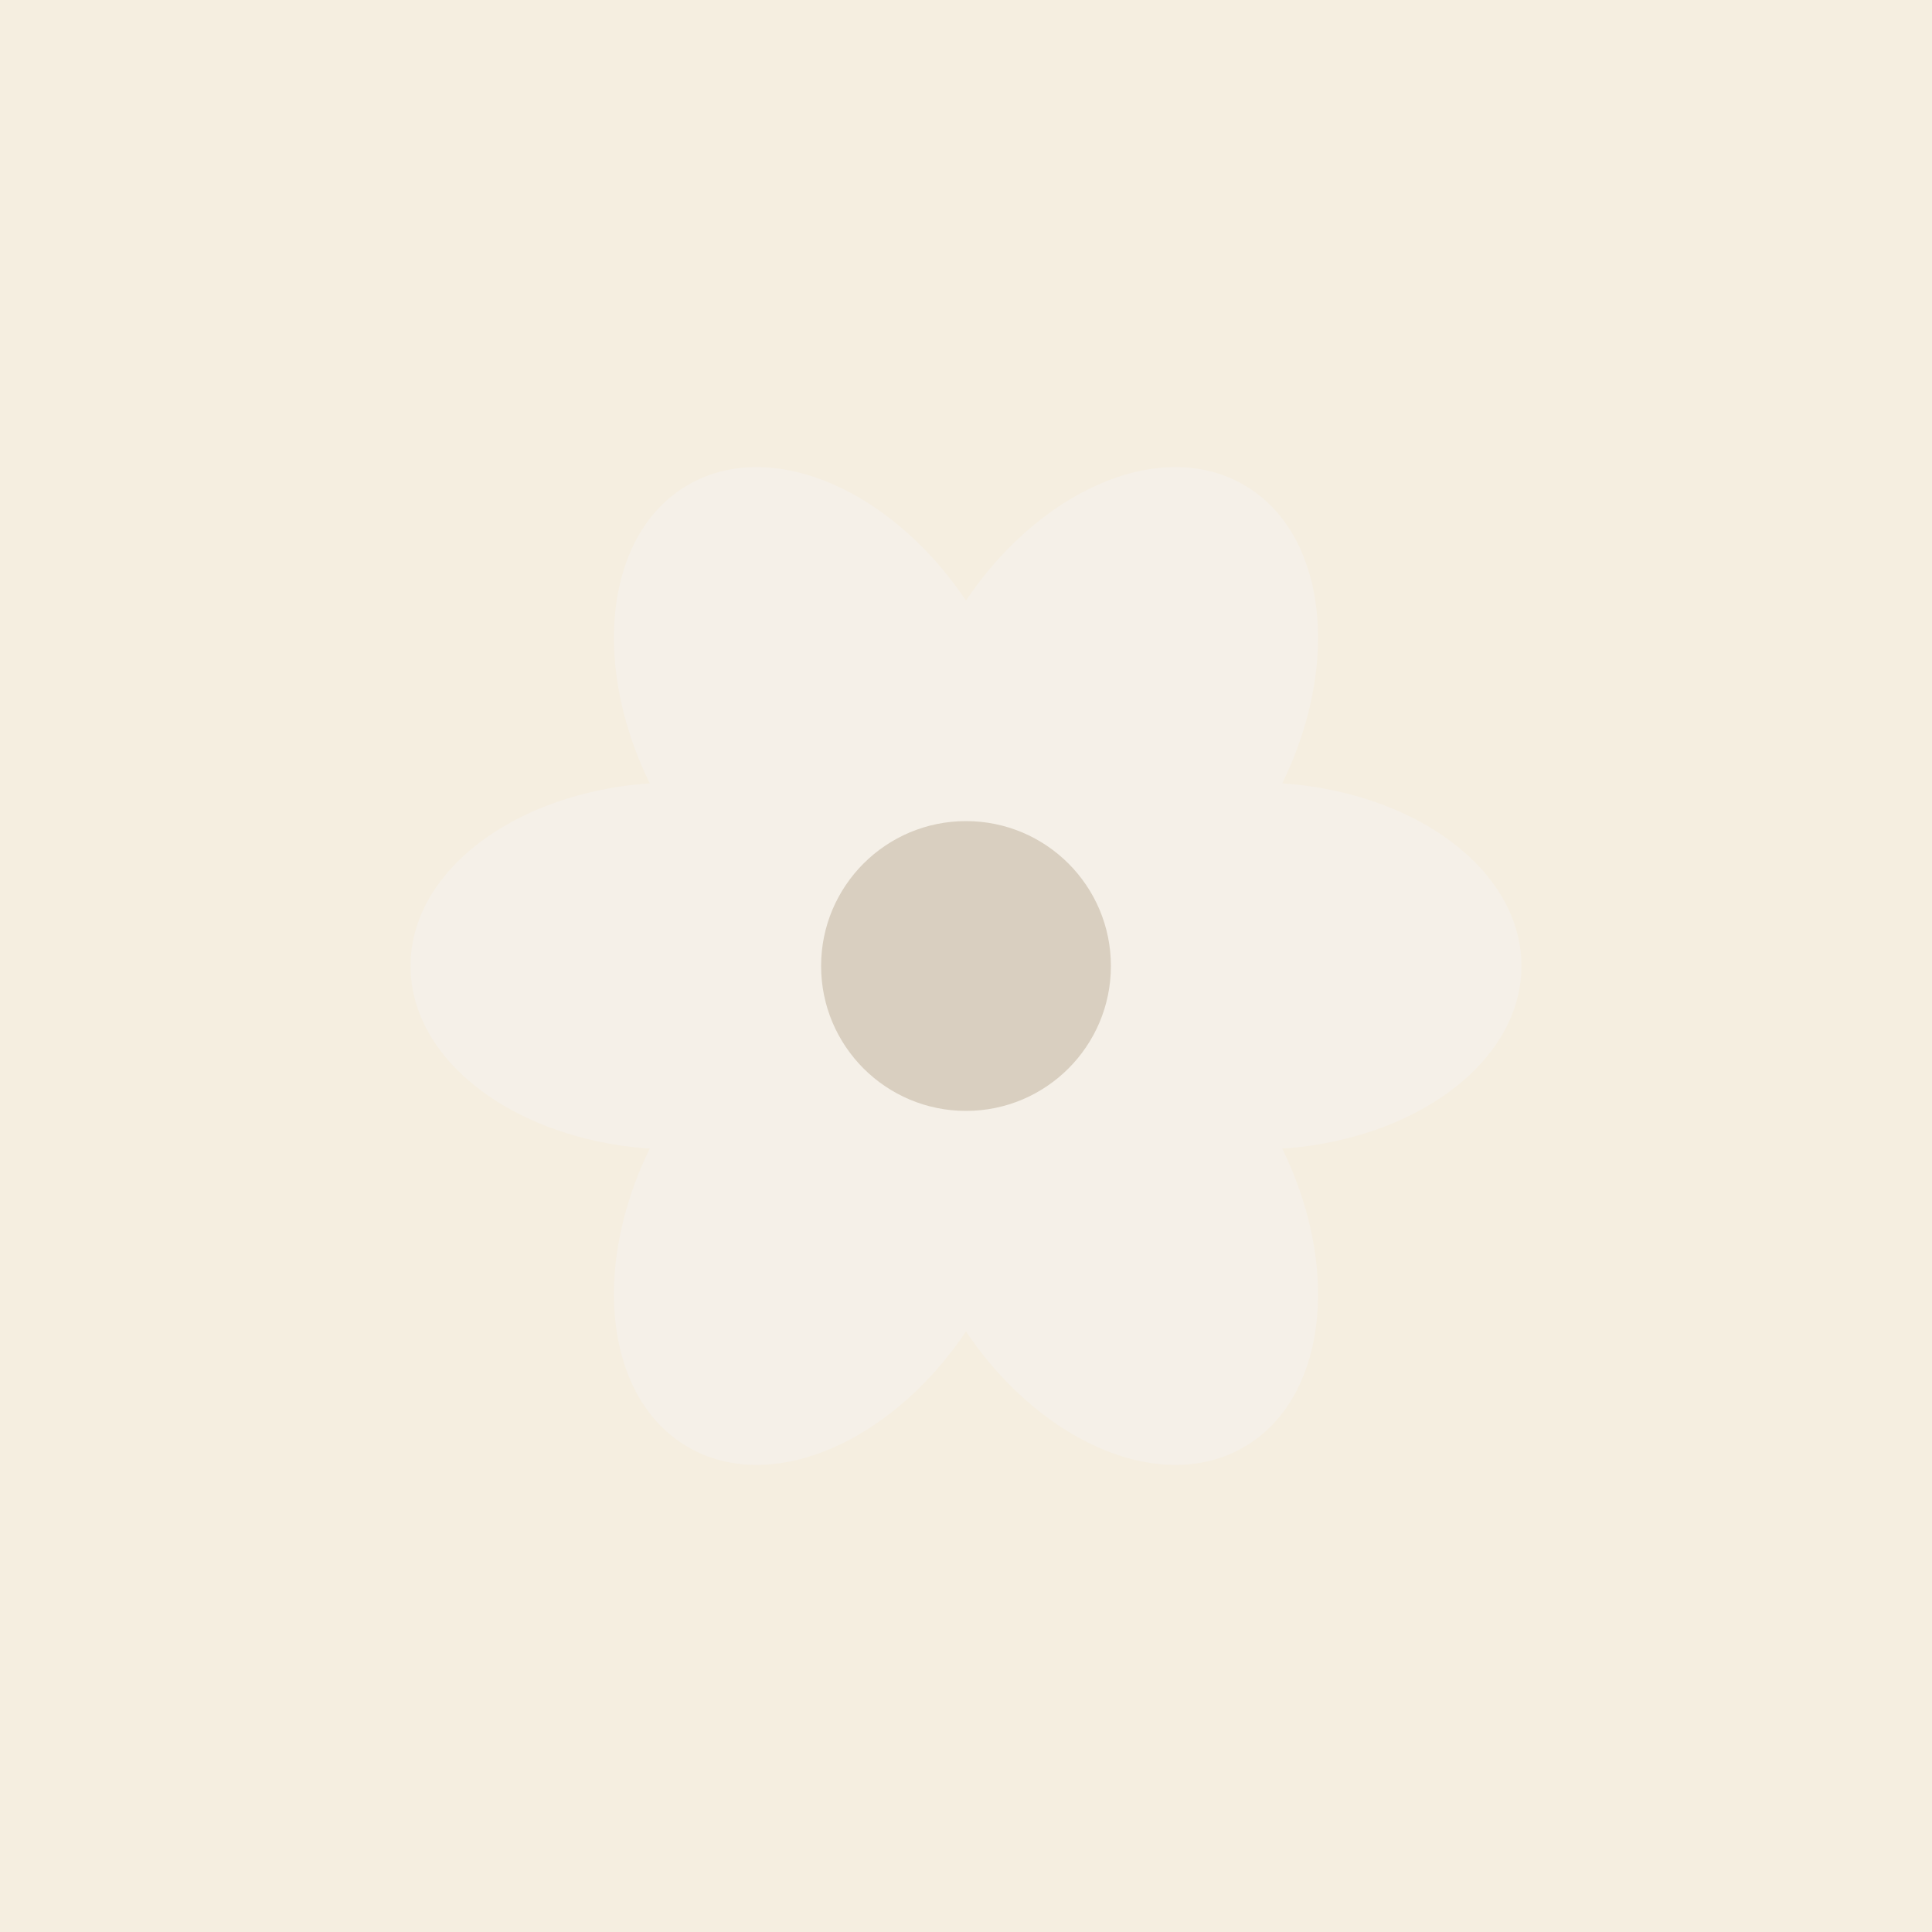
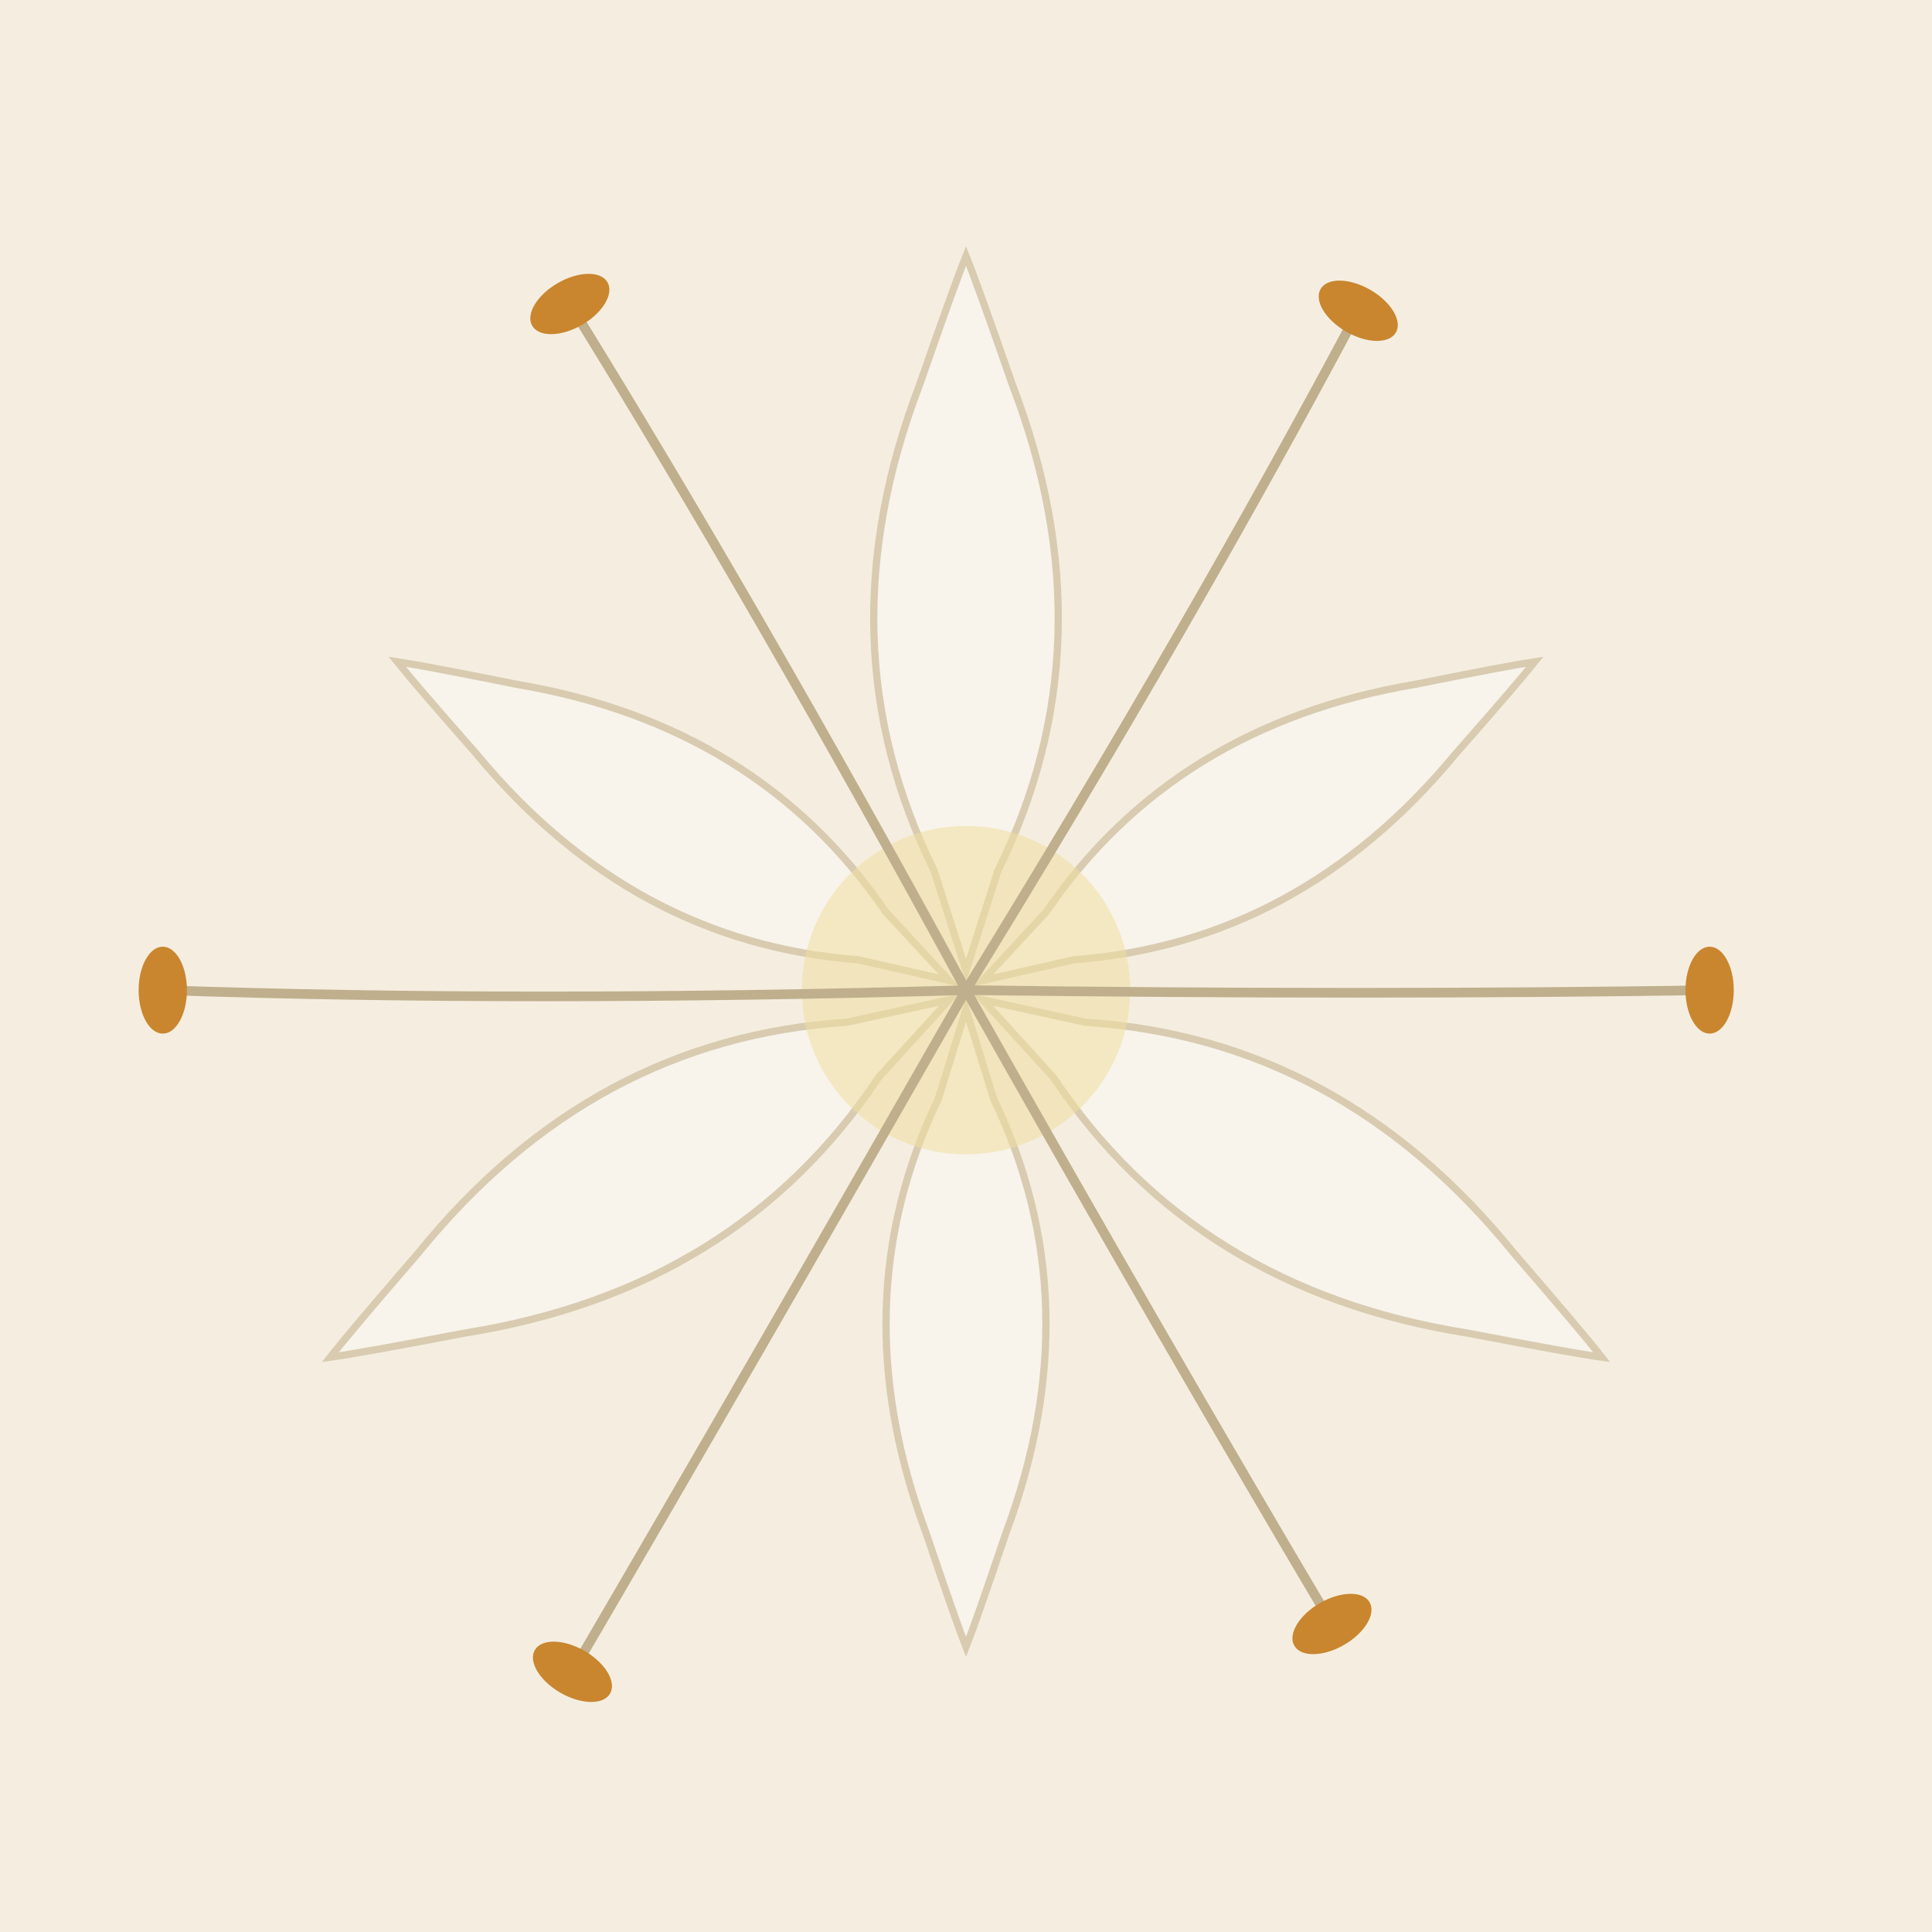
<svg xmlns="http://www.w3.org/2000/svg" viewBox="0 0 400 400" width="400" height="400">
  <rect width="400" height="400" fill="#F5EEE0" />
-   <g transform="translate(200,200)">
-     <ellipse cx="60.0" cy="0.0" rx="55" ry="38" fill="#F5F0E8" transform="rotate(0 60.0 0.0)" />
-     <ellipse cx="30.0" cy="52.0" rx="55" ry="38" fill="#F5F0E8" transform="rotate(60 30.0 52.0)" />
-     <ellipse cx="-30.0" cy="52.0" rx="55" ry="38" fill="#F5F0E8" transform="rotate(120 -30.0 52.0)" />
-     <ellipse cx="-60.0" cy="0.0" rx="55" ry="38" fill="#F5F0E8" transform="rotate(180 -60.0 0.0)" />
-     <ellipse cx="-30.0" cy="-52.0" rx="55" ry="38" fill="#F5F0E8" transform="rotate(240 -30.0 -52.0)" />
-     <ellipse cx="30.0" cy="-52.0" rx="55" ry="38" fill="#F5F0E8" transform="rotate(300 30.0 -52.0)" />
-     <circle r="30" fill="#D9CFC0" />
-   </g>
+   <path d="M 0,0 L -6.6,-20.72 Q -30,-68.08 -9.6,-121.36 Q -2.4,-142.08 0,-148 Q 2.4,-142.08 9.6,-121.36 Q 30,-68.08 6.6,-20.72 Z" fill="#F8F4EC" stroke="#D8CBB0" stroke-width="1.5" transform="translate(200,201) rotate(0)" />
+   <path d="M 0,0 L -6.6,-20.72 Q -30,-68.08 -9.6,-121.36 Q -2.4,-142.08 0,-148 Q 2.4,-142.08 9.6,-121.36 Q 30,-68.08 6.6,-20.72 Z" fill="#F8F4EC" stroke="#D8CBB0" stroke-width="1.5" transform="translate(203.46,207) rotate(120)" />
+   <path d="M 0,0 L -6.6,-20.72 Q -30,-68.08 -9.6,-121.36 Q -2.4,-142.08 0,-148 Q 2.4,-142.08 9.6,-121.36 Q 30,-68.08 6.6,-20.72 Z" fill="#F8F4EC" stroke="#D8CBB0" stroke-width="1.5" transform="translate(196.54,207) rotate(240)" />
+   <path d="M 0,0 L -5.72,-18.48 Q -26,-60.72 -8.32,-108.24 Q -2.08,-126.72 0,-132 Q 2.08,-126.72 8.32,-108.24 Q 26,-60.72 5.72,-18.48 Z" fill="#F8F4EC" stroke="#D8CBB0" stroke-width="1.5" transform="translate(203.46,203) rotate(60)" />
+   <path d="M 0,0 L -5.72,-18.48 Q -26,-60.72 -8.32,-108.24 Q -2.08,-126.72 0,-132 Q 2.08,-126.72 8.32,-108.24 Q 26,-60.72 5.72,-18.48 Z" fill="#F8F4EC" stroke="#D8CBB0" stroke-width="1.5" transform="translate(200,209) rotate(180)" />
+   <path d="M 0,0 L -5.72,-18.48 Q -26,-60.72 -8.32,-108.24 Q -2.08,-126.72 0,-132 Q 2.08,-126.72 8.32,-108.24 Q 26,-60.72 5.72,-18.48 Z" fill="#F8F4EC" stroke="#D8CBB0" stroke-width="1.5" transform="translate(196.54,203) rotate(300)" />
+   <circle cx="200" cy="205" r="34" fill="#F0DFA0" opacity="0.55" />
+   <path d="M 200,205 Q 246.86,128.95 281.21,64.34" fill="none" stroke="#BFAF8C" stroke-width="2" />
+   <ellipse cx="281.21" cy="64.34" rx="9" ry="5" fill="#C9862F" transform="rotate(30 281.21 64.34)" />
+   <path d="M 200,205 Q 284.67,206.09 353.96,205" fill="none" stroke="#BFAF8C" stroke-width="2" />
+   <ellipse cx="353.96" cy="205" rx="9" ry="5" fill="#C9862F" transform="rotate(90 353.96 205)" />
+   <path d="M 200,205 Q 240.97,277.58 275.77,336.23" fill="none" stroke="#BFAF8C" stroke-width="2" />
+   <ellipse cx="275.77" cy="336.23" rx="9" ry="5" fill="#C9862F" transform="rotate(150 275.77 336.23)" />
+   <path d="M 200,205 Q 155.53,282.82 118.52,346.13" fill="none" stroke="#BFAF8C" stroke-width="2" />
+   <ellipse cx="118.52" cy="346.13" rx="9" ry="5" fill="#C9862F" transform="rotate(210 118.52 346.13)" />
+   <path d="M 200,205 Q 108.57,207.59 33.7,205" fill="none" stroke="#BFAF8C" stroke-width="2" />
+   <ellipse cx="33.7" cy="205" rx="9" ry="5" fill="#C9862F" transform="rotate(270 33.7 205)" />
+   <path d="M 200,205 Q 156.87,125.75 117.98,62.94" fill="none" stroke="#BFAF8C" stroke-width="2" />
+   <ellipse cx="117.98" cy="62.94" rx="9" ry="5" fill="#C9862F" transform="rotate(330 117.98 62.94)" />
</svg>
